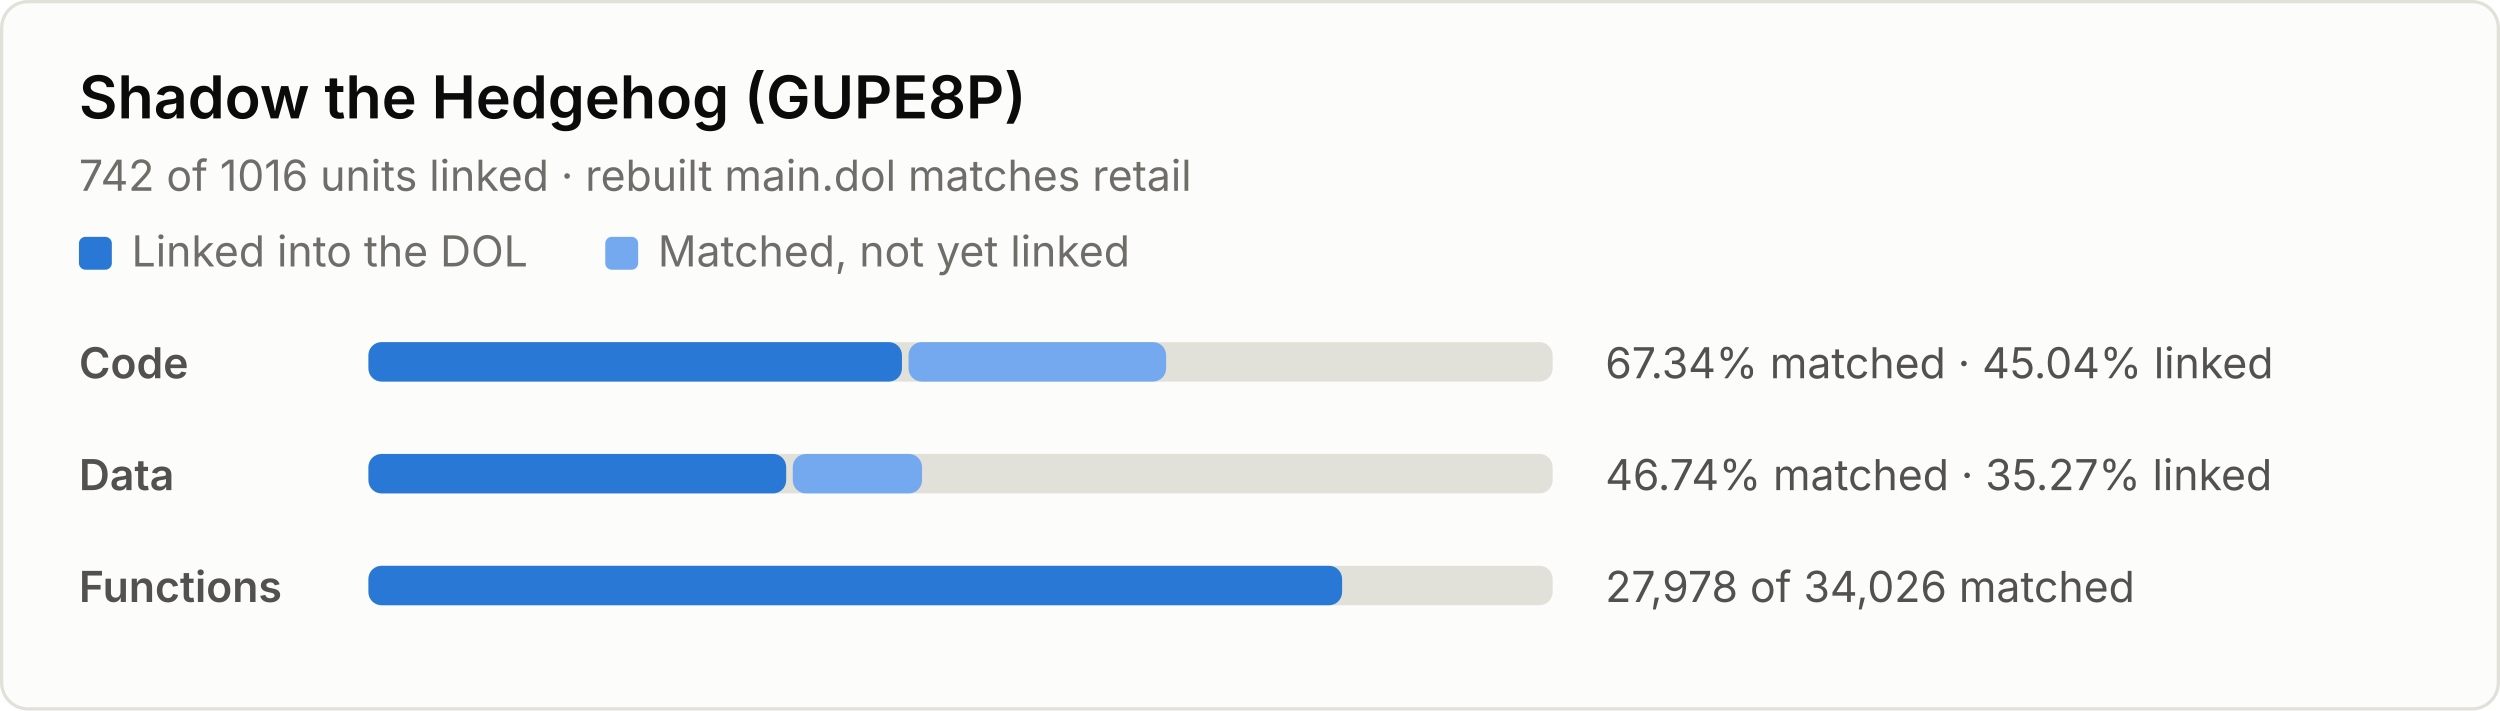
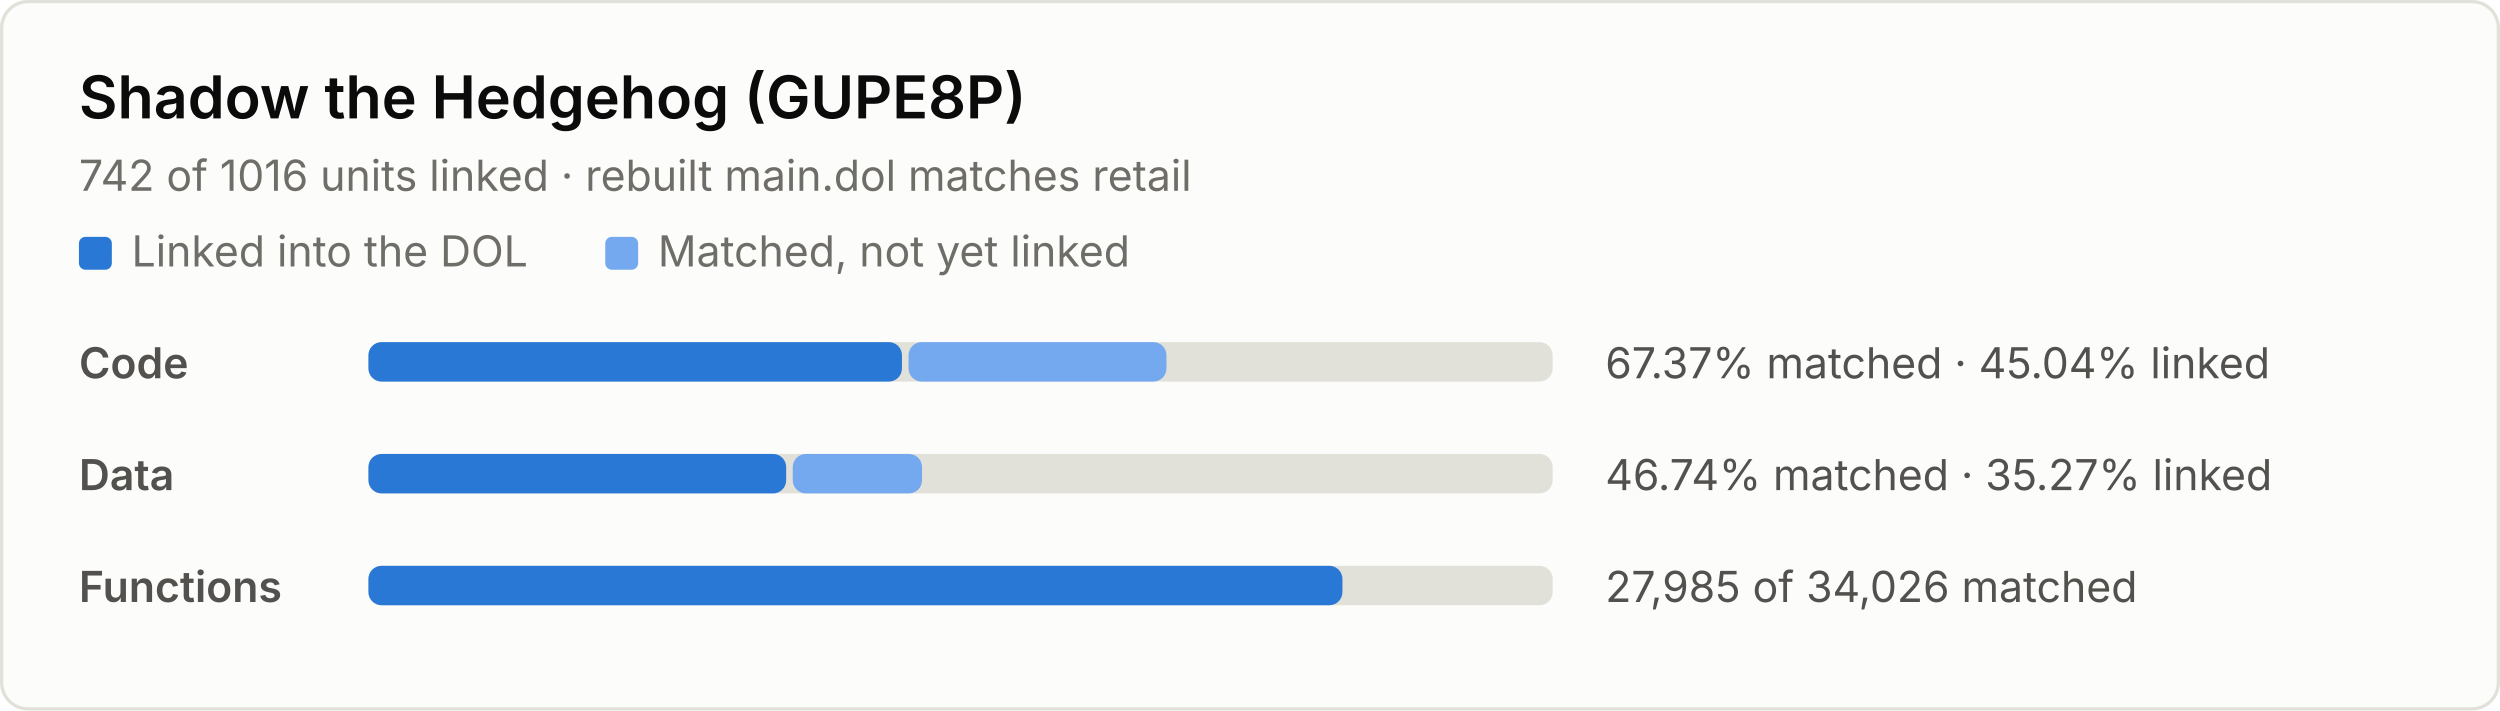
- <svg xmlns="http://www.w3.org/2000/svg" width="760" height="216" viewBox="0 0 760 216" role="img" aria-label="Decompilation progress: 67.34% of code matched, 45.04% linked">
+ <svg xmlns="http://www.w3.org/2000/svg" width="760" height="216" viewBox="0 0 760 216" role="img" aria-label="Decompilation progress: 67.37% of code matched, 45.04% linked">
  <style>
.bg { fill: #fcfcfb; stroke: #e1e0d9; }
.title { fill: #0b0b0b; font: 600 18px system-ui, -apple-system, "Segoe UI", sans-serif; }
.sub, .label, .nums, .key { font: 13px system-ui, -apple-system, "Segoe UI", sans-serif; }
.sub, .key { fill: #6f6d68; }
.label { fill: #52514e; font-weight: 600; }
.nums { fill: #52514e; font-variant-numeric: tabular-nums; }
.track { fill: #e1e0d9; }
.linked { fill: #2a78d6; }
.matched { fill: #74a9f0; }
@media (prefers-color-scheme: dark) {
  .bg { fill: #1a1a19; stroke: #2c2c2a; }
  .title { fill: #f0efec; }
  .sub, .key { fill: #9a988f; }
  .label, .nums { fill: #c3c2b7; }
  .track { fill: #2c2c2a; }
  .linked { fill: #4a94ec; }
  .matched { fill: #2260b0; }
}
</style>
  <rect class="bg" x="0.5" y="0.5" width="759" height="215" rx="8" />
  <text class="title" x="24" y="36">Shadow the Hedgehog (GUPE8P)</text>
  <text class="sub" x="24" y="58">742 of 1016 units linked · rebuilt main.dol matches retail</text>
  <rect class="linked" x="24" y="72" width="10" height="10" rx="2" />
  <text class="key" x="40" y="81">Linked into the DOL</text>
  <rect class="matched" x="184" y="72" width="10" height="10" rx="2" />
  <text class="key" x="200" y="81">Matched, not yet linked</text>
  <text class="label" x="24" y="115">Code</text>
  <rect class="track" x="112" y="104" width="360" height="12" rx="4" />
  <rect class="linked" x="112" y="104" width="162.2" height="12" rx="4" />
-   <rect class="matched" x="276.2" y="104" width="78.3" height="12" rx="4" />
-   <text class="nums" x="488" y="115">67.34% matched · 45.04% linked</text>
+   <rect class="matched" x="276.2" y="104" width="78.4" height="12" rx="4" />
+   <text class="nums" x="488" y="115">67.37% matched · 45.04% linked</text>
  <text class="label" x="24" y="149">Data</text>
  <rect class="track" x="112" y="138" width="360" height="12" rx="4" />
  <rect class="linked" x="112" y="138" width="127.0" height="12" rx="4" />
  <rect class="matched" x="241.0" y="138" width="39.3" height="12" rx="4" />
  <text class="nums" x="488" y="149">46.74% matched · 35.27% linked</text>
  <text class="label" x="24" y="183">Functions</text>
  <rect class="track" x="112" y="172" width="360" height="12" rx="4" />
-   <rect class="linked" x="112" y="172" width="296.0" height="12" rx="4" />
-   <text class="nums" x="488" y="183">27,978 of 34,026 matched</text>
+   <rect class="linked" x="112" y="172" width="296.1" height="12" rx="4" />
+   <text class="nums" x="488" y="183">27,985 of 34,026 matched</text>
</svg>
